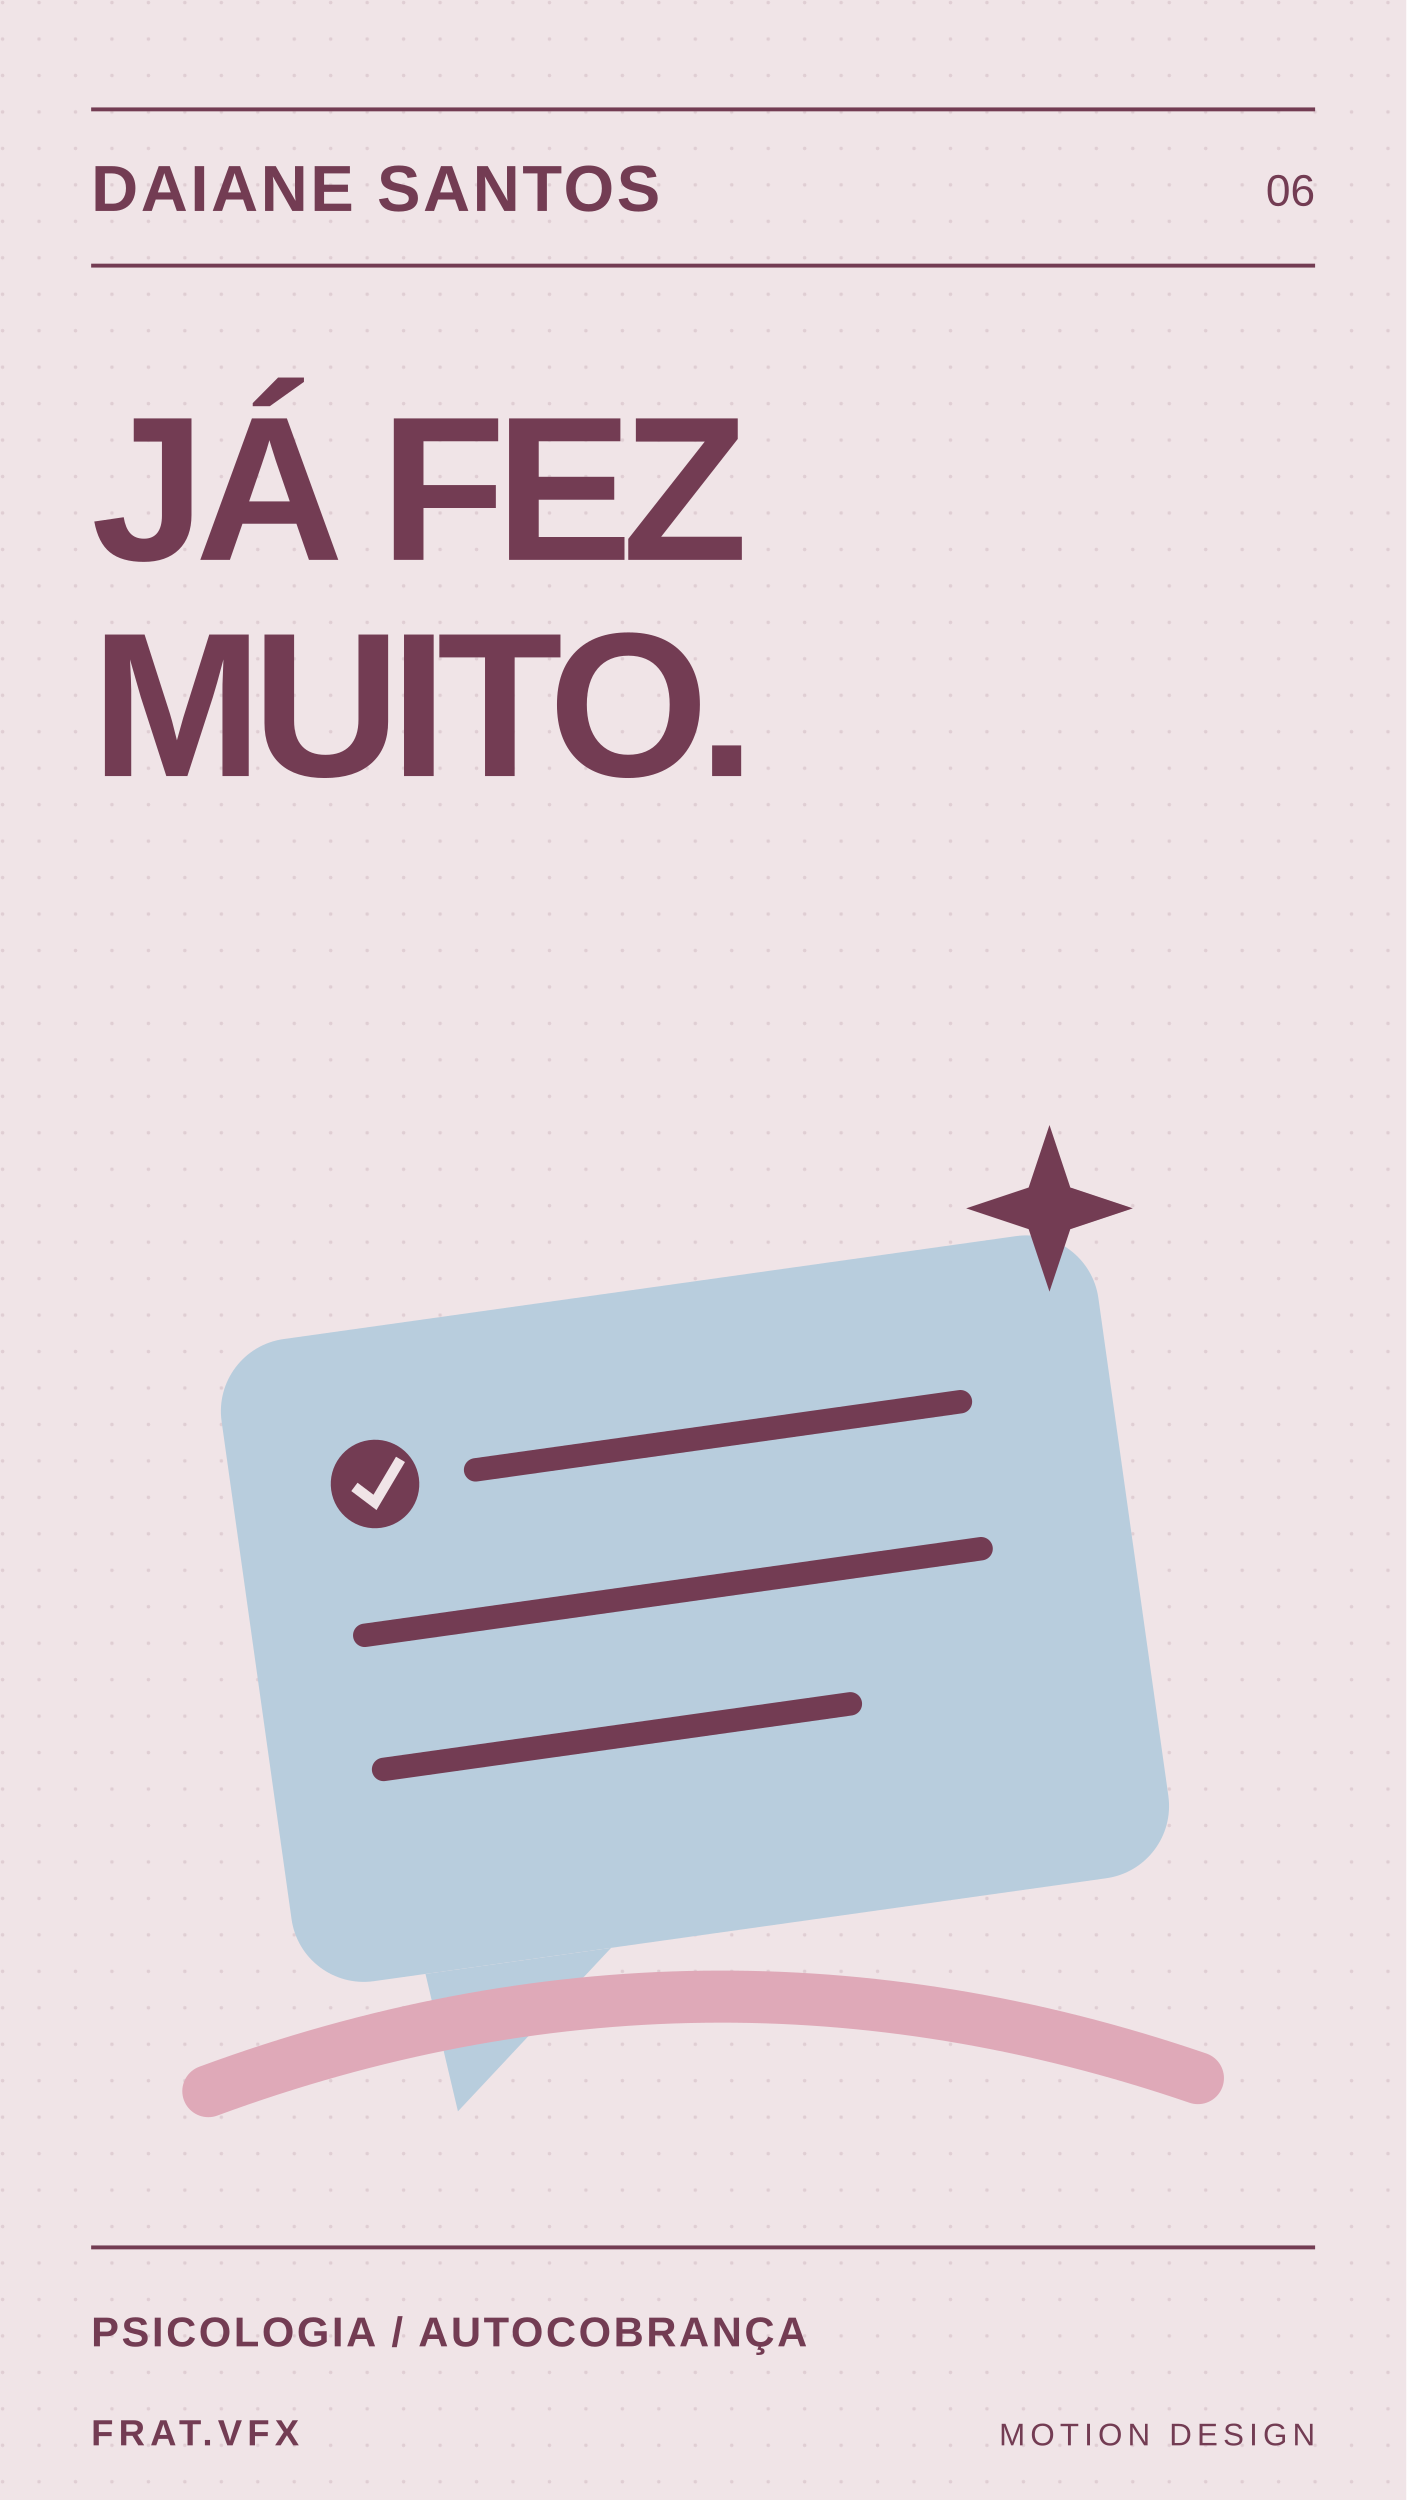
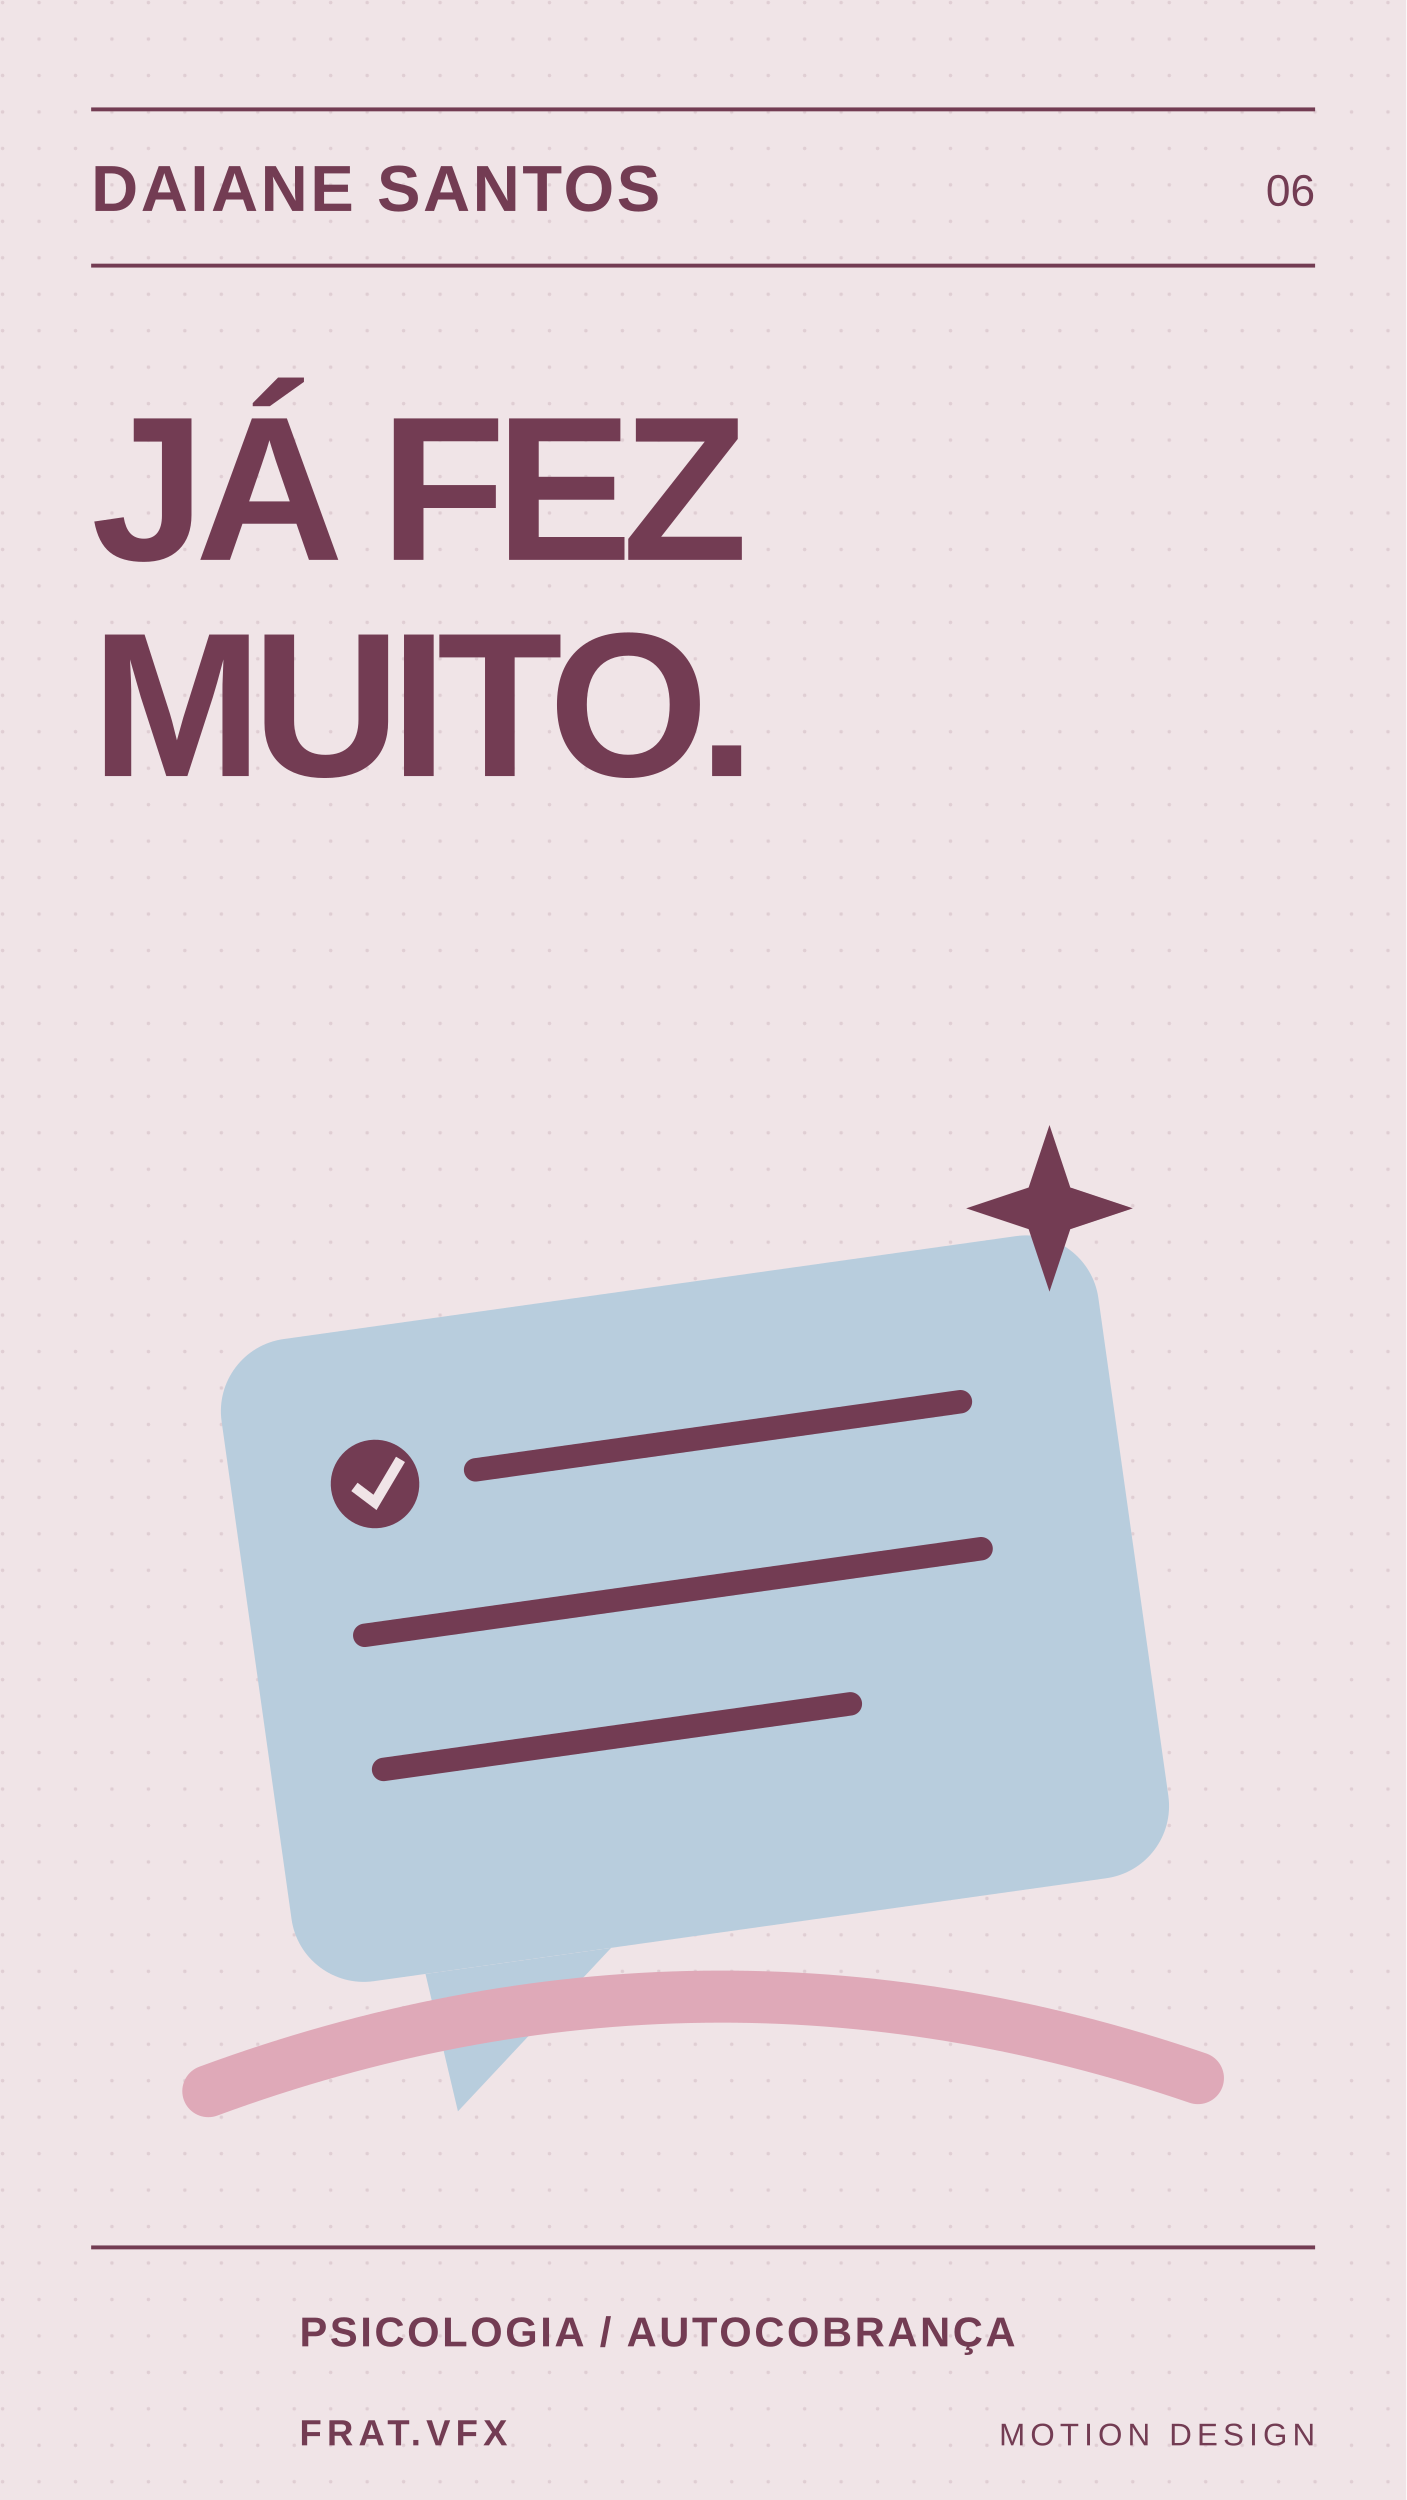
<svg xmlns="http://www.w3.org/2000/svg" width="540" height="960" viewBox="0 0 540 960" color="#733c53">
  <defs>
    <pattern id="dots" width="14" height="14" patternUnits="userSpaceOnUse">
      <circle cx="1" cy="1" r=".7" fill="#733c53" opacity=".13" />
    </pattern>
  </defs>
  <rect width="540" height="960" fill="#f0e4e7" />
  <rect width="540" height="960" fill="url(#dots)" />
  <path d="M35 42H505M35 102H505" stroke="#733c53" stroke-width="1.5" />
  <text x="35" y="81" fill="#733c53" font-family="Arial,sans-serif" font-size="25" font-weight="800" letter-spacing="1">DAIANE SANTOS</text>
  <text x="505" y="79" text-anchor="end" fill="#733c53" font-family="Arial,sans-serif" font-size="17">06</text>
  <text fill="#733c53" font-family="Arial,sans-serif" font-weight="900" font-size="79" letter-spacing="-4">
    <tspan x="35" y="215">JÁ FEZ</tspan>
    <tspan x="35" y="298">MUITO.</tspan>
  </text>
  <g transform="rotate(-8 270 640)">
    <rect x="100" y="493" width="340" height="249" rx="28" fill="#b8cddd" />
    <path d="m148 742 5 54 67-54" fill="#b8cddd" />
    <circle cx="155" cy="553" r="17" fill="#733c53" />
    <path d="m147 553 7 7 12-15" fill="none" stroke="#f0e4e7" stroke-width="4" />
    <path d="M194 553H382M143 610H382M143 662H324" stroke="#733c53" stroke-width="9" stroke-linecap="round" />
  </g>
  <path d="M80 803Q270 733 460 798" fill="none" stroke="#dfa9b8" stroke-width="20" stroke-linecap="round" />
  <path d="m403 432 8 24 24 8-24 8-8 24-8-24-24-8 24-8Z" fill="#733c53" />
  <path d="M35 863H505" stroke="#733c53" stroke-width="1.5" />
-   <text x="35" y="901" fill="#733c53" font-family="Arial,sans-serif" font-size="16" font-weight="700" letter-spacing="1">PSICOLOGIA / AUTOCOBRANÇA</text>
-   <text x="35" y="939" fill="#733c53" font-family="Arial,sans-serif" font-size="14" font-weight="700" letter-spacing="2">FRAT.VFX</text>
+   <text x="115" y="901" fill="#733c53" font-family="Arial,sans-serif" font-size="16" font-weight="700" letter-spacing="1">PSICOLOGIA / AUTOCOBRANÇA</text>
+   <text x="115" y="939" fill="#733c53" font-family="Arial,sans-serif" font-size="14" font-weight="700" letter-spacing="2">FRAT.VFX</text>
  <text x="505" y="939" text-anchor="end" fill="#733c53" font-family="Arial,sans-serif" font-size="12" letter-spacing="2">MOTION DESIGN</text>
</svg>
